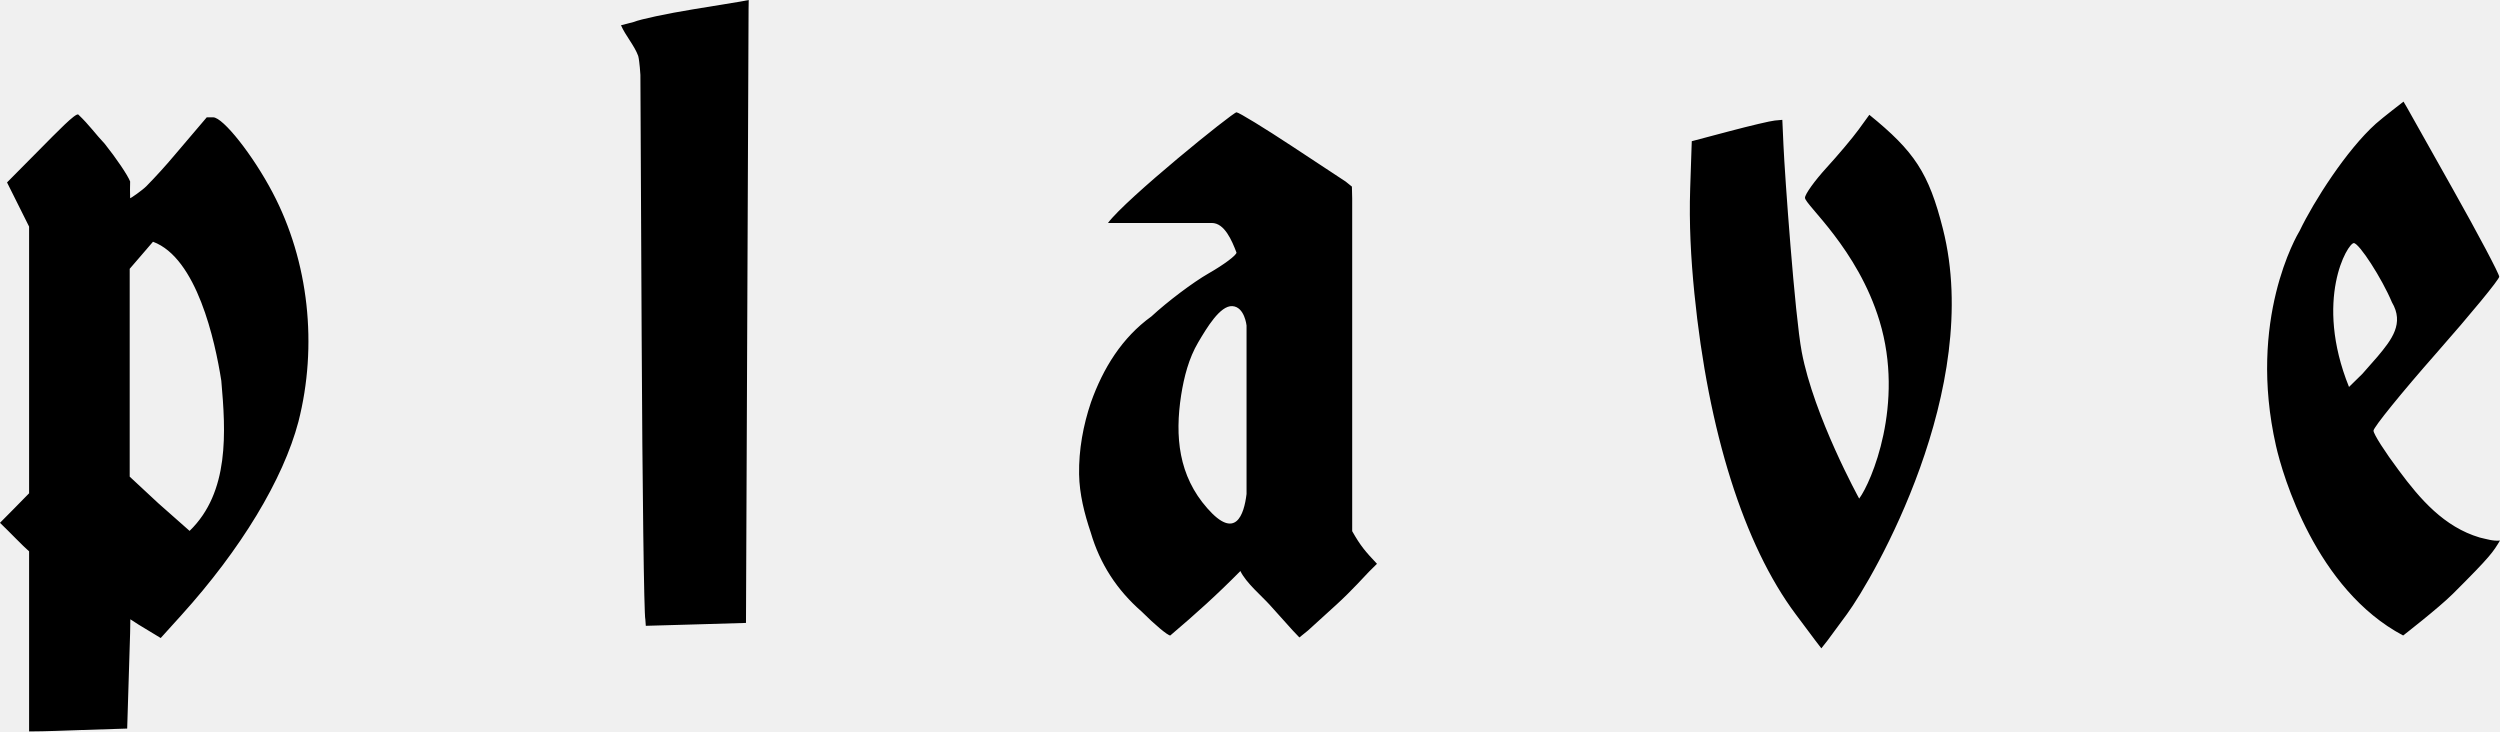
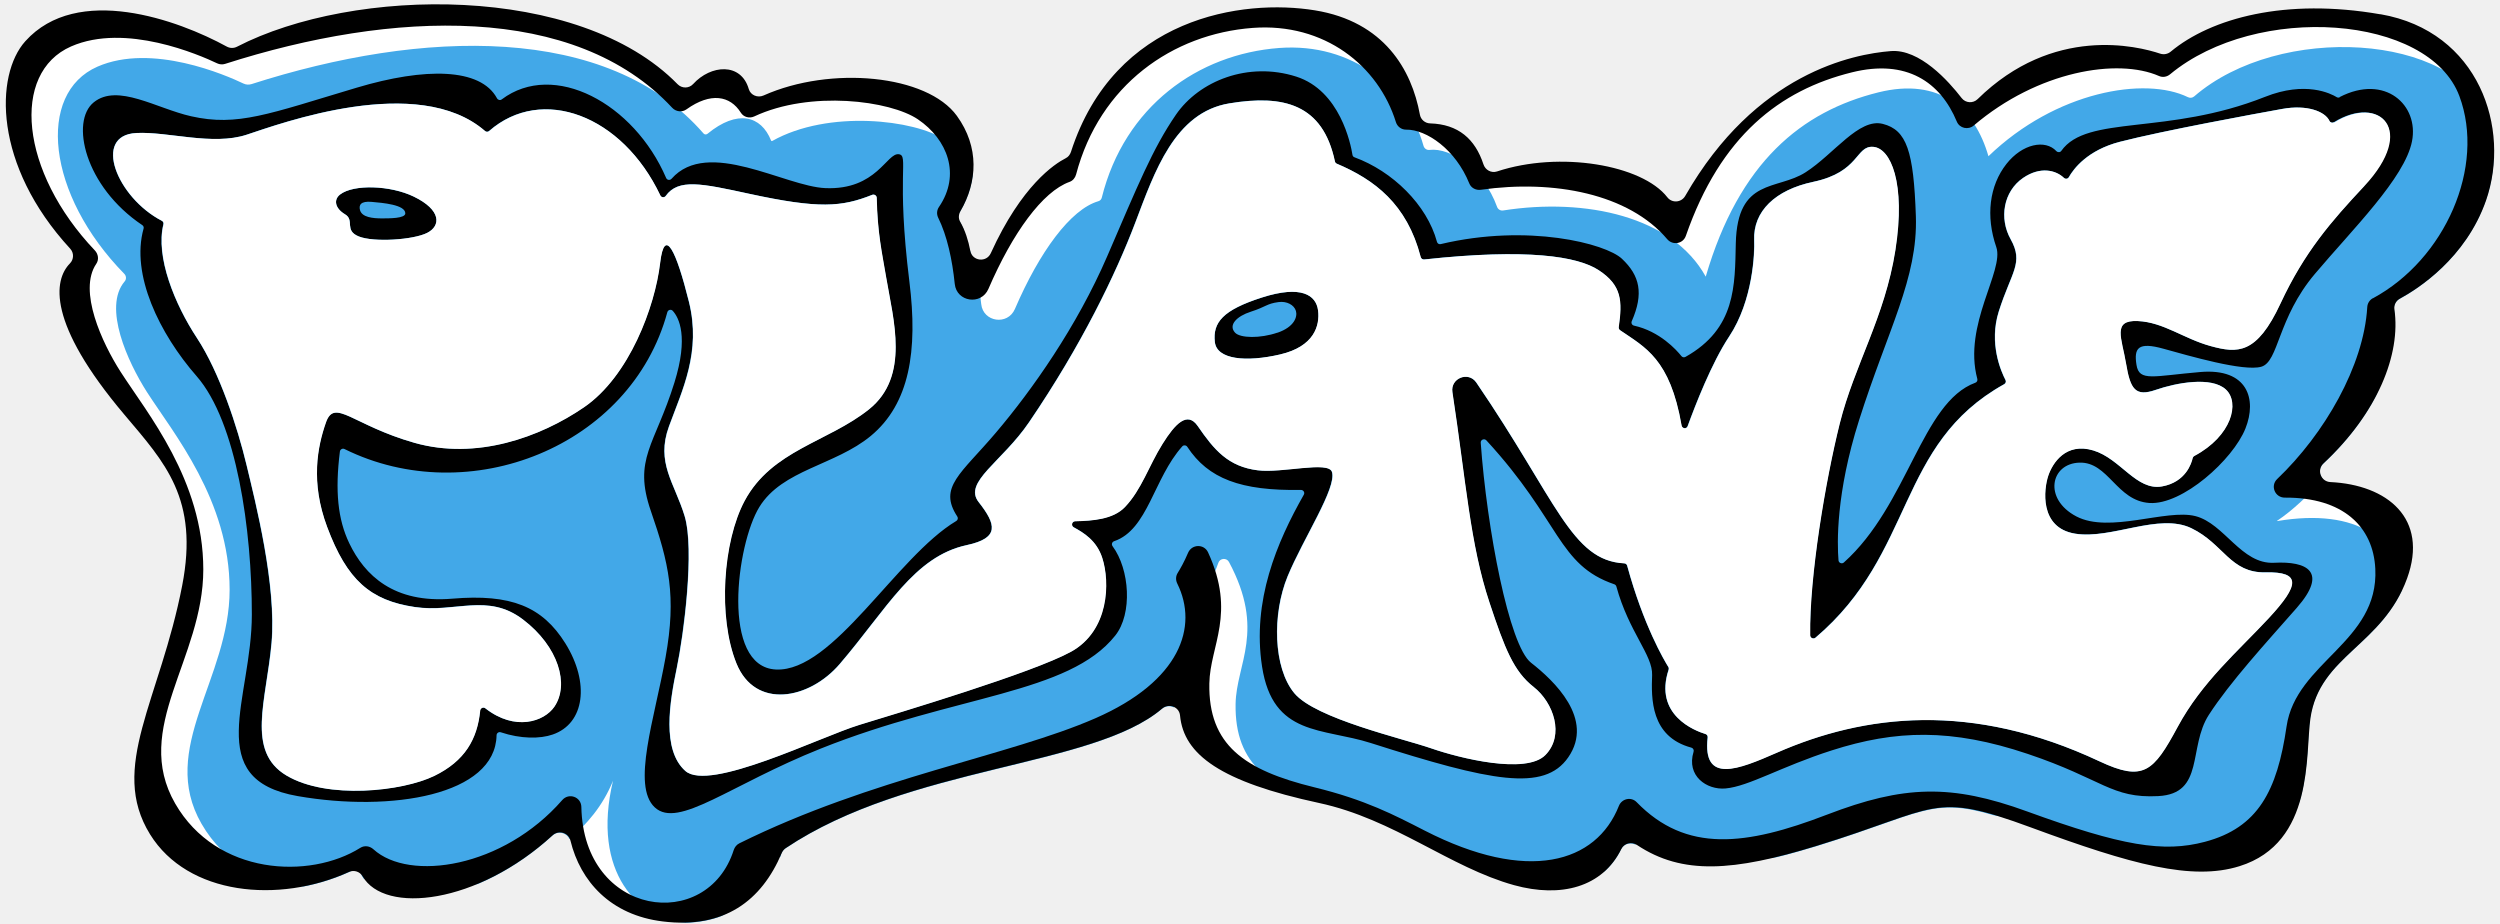
- <svg xmlns="http://www.w3.org/2000/svg" width="131.481mm" height="38.467mm" viewBox="265.428 165.205 131.481 38.467">
-   <path d="m299.114 334.191.077-2.511.012-.726.433.281.582.352.582.353 1.077-1.191c3.14-3.472 5.364-7.146 6.166-10.186 1.018-3.989.556-8.418-1.358-12.051-1.035-1.969-2.606-3.957-3.128-3.957h-.335l-1.689 1.985a29 29 0 0 1-1.489 1.64c-.218.217-.808.629-.852.629a14 14 0 0 1 0-.88c-.126-.328-.729-1.221-1.339-1.985-.478-.502-.804-.983-1.389-1.537-.153-.082-1.116.919-2.049 1.86l-1.697 1.712.58 1.162.58 1.161v14.026c-.529.55-1.024 1.037-1.531 1.553.513.49 1.21 1.227 1.531 1.5v9.472c.922-.003 1.844-.046 2.765-.075l2.394-.076zm1.564-9.335-1.509-1.403v-10.931l.613-.711.612-.712c2.301.848 3.262 5.192 3.593 7.311.238 2.699.435 5.858-1.668 7.896zm88.808 5.823c1.394-1.907 7.168-11.852 5.046-20.252-.745-2.951-1.502-4.082-3.871-6.004l-.568.783c-.313.43-1.074 1.335-1.693 2.011-.618.677-1.124 1.383-1.124 1.57 0 .365 2.768 2.673 3.923 6.484 1.324 4.368-.429 8.469-1.072 9.336 0 0-2.385-4.328-3.023-7.722-.361-1.924-.89-9.283-.96-10.874l-.059-1.323-.397.036c-.218.02-1.29.272-2.381.561l-1.985.526-.083 2.481c-.062 1.865.037 3.68.221 5.524.728 7.275 2.608 13.232 5.324 16.867l1.038 1.389.315.41.329-.418zm-31.903-2.262c.293.617 1.133 1.323 1.539 1.774l1.215 1.352.349.367.454-.367 1.492-1.357c.821-.747 1.541-1.561 1.708-1.727l.426-.423c-.61-.648-.859-.93-1.303-1.715v-17.489l-.015-.633-.33-.266-2.763-1.821c-1.52-1.002-2.859-1.821-2.977-1.821-.186 0-5.82 4.551-6.759 5.821h5.46c.668 0 1.055.916 1.299 1.556 0 .141-.662.636-1.471 1.098s-2.159 1.479-3 2.258c-1.556 1.122-2.543 2.729-3.181 4.515-.411 1.212-.647 2.509-.626 3.79.018 1.038.279 2.071.611 3.055.484 1.661 1.387 3.037 2.677 4.163.693.693 1.371 1.26 1.507 1.26 1.361-1.155 2.466-2.152 3.688-3.39m-1.734-3.294c-1.523-1.718-1.716-3.787-1.382-5.955.152-.961.402-1.941.898-2.779.444-.751 1.15-1.945 1.796-1.904.646.04.746 1.019.746 1.019v8.861c-.133 1.101-.58 2.443-2.058.758m65.486 4.508c2.05-2.04 2.128-2.216 2.493-2.817-.364.038-.713-.081-1.065-.159-1.875-.558-3.136-2.016-4.255-3.529-.731-.974-1.331-1.914-1.332-2.09-.001-.177 1.486-2.011 3.305-4.077s3.307-3.876 3.307-4.022-1.093-2.212-2.43-4.589l-2.429-4.322c-.046-.082-.175-.297-.175-.297s-1.101.846-1.453 1.161c-1.549 1.388-3.278 4.109-4.004 5.626-.149.246-2.755 4.669-1.249 11.317.349 1.542 2.101 7.549 6.688 9.974 0 0 1.866-1.447 2.599-2.177zm-5.195-18.461c.281 0 1.486 1.869 2.004 3.11.657 1.111 0 1.958-.757 2.861l-.798.908-.701.687c-1.854-4.594-.067-7.566.252-7.566m-84.491 3.852.068-16.125.008-.511-.437.082-2.5.409c-1.374.225-2.77.522-3.102.661l-.678.176c.23.537.706 1.066.905 1.613.075.29.115 1 .115 1l.066 13.738c.038 8.003.125 14.705.194 14.892l.024.341 2.685-.076 2.584-.076z" style="stroke-width:.265" transform="translate(-26.92 -133.18)" />
+ <svg xmlns="http://www.w3.org/2000/svg" width="360" height="133" fill="none" viewBox="0 0 360 133">
+   <path fill="#fff" d="M355.875 11.398c-1.96-3.33-5.83-7.56-13.2-8.85-12.12-2.12-23.25-.15-29.76 5.26-.57.47-1.31.61-2 .39-3.37-1.13-15.18-4-25.78 6.43-.42.41-.99.63-1.58.59-.58-.04-1.12-.33-1.47-.79-1.61-2.08-5.77-6.9-9.77-6.57-16.45 1.32-25.9 14.85-29.2 20.6-.35.61-.97 1-1.66 1.05-.68.04-1.33-.25-1.75-.79-3.57-4.61-15.44-6.37-23.96-3.55-.51.17-1.06.13-1.54-.11a2.1 2.1 0 0 1-1.05-1.23c-1.19-3.63-3.55-5.44-7.22-5.54-.96-.03-1.77-.73-1.94-1.67-.86-4.7-3.91-12.86-14.71-14.62-9.92-1.62-28.36.79-34.57 20.05-.17.53-.53.96-1.01 1.21-1.35.69-6.12 3.68-10.55 13.43-.38.84-1.22 1.32-2.13 1.2-.9-.11-1.6-.76-1.77-1.65-.31-1.6-.78-2.96-1.4-4.04-.35-.6-.33-1.39.05-2.04 2.56-4.39 2.38-9.19-.49-13.16-4.11-5.69-17.61-7.07-27.24-2.78-.56.25-1.2.25-1.75-.01-.53-.24-.9-.68-1.06-1.23-.38-1.31-1.19-2.15-2.33-2.41-1.54-.35-3.48.4-4.83 1.88-.38.42-.9.65-1.46.66-.6.02-1.11-.22-1.51-.62-13.58-13.9-45.5-14.27-62.86-5.31-.62.32-1.33.31-1.94-.02-2-1.1-19.79-10.45-28.4-.88-4.23 4.71-4.34 17.47 6.46 29.21.73.8.71 2.03-.05 2.8-1.61 1.64-4.08 6.99 7.88 21.14l.66.77c5.44 6.41 10.13 11.95 7.75 24.22-1.04 5.39-2.53 10.06-3.85 14.18-2.77 8.67-4.77 14.94-.85 21.28 5.43 8.78 18.51 9.56 28.03 5.23.93-.43 2.07-.06 2.58.83.85 1.46 2.51 2.43 4.82 2.78 5.19.8 13.94-1.61 21.78-8.79a2.06 2.06 0 0 1 2-.46c.7.21 1.22.76 1.39 1.47 1.55 6.35 6.24 10.46 12.87 11.27 7.94.97 13.52-2.25 16.6-9.56.16-.38.42-.7.75-.93 9.5-6.36 21.4-9.26 31.91-11.83 9.45-2.31 17.62-4.3 22.23-8.22.61-.52 1.44-.65 2.17-.36.7.29 1.17.91 1.24 1.67.54 5.68 6.4 9.31 19.62 12.15 5.98 1.28 11.08 3.95 16.02 6.54 4.1 2.14 7.97 4.17 12.12 5.31 6.84 1.89 12.4.03 14.85-4.96.25-.51.71-.89 1.27-1.04.58-.16 1.2-.05 1.7.28 5.97 3.98 12.61 4.01 25.38.09 3.9-1.2 6.91-2.26 9.33-3.12 8.75-3.09 10.58-3.73 21.96.46 14.43 5.33 22.98 7.65 29.68 5.56 8.65-2.7 9.21-11.72 9.58-17.68.08-1.25.15-2.34.28-3.23.73-4.92 3.64-7.64 6.72-10.5 2.75-2.56 5.6-5.21 7.23-9.72 1.21-3.34 1.05-6.31-.46-8.58-1.8-2.71-5.5-4.38-10.14-4.61-.85-.04-1.55-.56-1.84-1.34-.29-.79-.08-1.65.54-2.23 7.17-6.69 11.02-15.02 10.04-21.73-.12-.83.3-1.66 1.05-2.06 2.72-1.47 9.34-5.77 12.16-13.87 1.96-5.64 1.34-12.27-1.62-17.3" />
+   <path fill="#42A8E8" d="M357.975 16.728c-4.42-11.87-29.7-13.5-42.02-2.84-.25.21-.58.25-.88.11-6.18-3.03-19.04-.85-28.74 8.5-1.98-6.91-7.04-11.38-15.84-9.2-11.03 2.74-20.04 10.01-24.87 26.54-4.77-8.65-17.24-11.4-29.18-9.53a.79.79 0 0 1-.87-.53c-1.96-5.4-6.67-8.57-9.73-8.19-.4.05-.75-.21-.86-.59-2.35-8.37-10.24-14.87-20.77-14.09-11.68.87-22.28 8.39-25.56 21.56-.06.25-.25.44-.5.51-3.98 1.17-8.45 7.24-12.01 15.52-1.04 2.4-4.57 1.89-4.85-.71-.37-3.5-1.09-6.91-2.39-9.55-.17-.35-.19-.74-.09-1.1-.22-.52-.46-1.02-.76-1.47a.78.78 0 0 1-.02-.84c1.11-1.78 1.82-3.72 2.05-5.71-.72-1.96-2.17-3.72-4.1-5.02-4.2-2.84-16.67-4.36-24.78.2-.07.04-.15 0-.17-.06-1.44-3.6-4.85-4.51-9.16-.97-.17.14-.42.12-.56-.04-13.82-15.9-40.56-14.99-65.09-7.12-.38.12-.79.1-1.15-.07-2.51-1.2-13.19-5.88-21.04-2.44-8.8 3.86-7.34 18.4 3.87 29.84.29.3.32.77.05 1.08-3.18 3.73.46 11.64 3.2 15.93 3.83 5.97 11.91 15.6 11.91 28.47s-10.31 22.82-4.05 33.7c3.35 5.83 9.06 8.57 14.7 9.04 2.5-.49 4.97-1.29 7.26-2.42.42-.21.93.04 1.01.5.06.33.24.58.42.83 1.35-.48 2.6-1.1 3.69-1.84.33-.22.78-.21 1.05.08 2.31 2.5 6.72 3.35 11.63 2.5 3.57-1.5 7.29-3.8 10.76-6.98.81-.74 2.06-.44 2.47.52 2.48-2.16 4.77-4.72 6.27-8.42-3.16 13.23 3.71 20.09 10.57 20.46 1.81-.07 3.45-.38 4.92-.92 2.58-1.18 4.74-3.48 5.75-6.92.07-.23.22-.43.44-.54.81-.41 1.63-.78 2.45-1.17.05-.47.3-.91.69-1.17 17.84-11.95 44.21-11.6 54.19-20.08a1.6 1.6 0 0 1 1.75-.22c5.68-4.74 6.56-10.27 4.27-14.91-.24-.49-.23-1.06.06-1.52.51-.82 1.35-2.32 2.08-4.4.24-.68 1.19-.75 1.53-.11 5.29 9.89 1.05 14.64.95 20.43-.15 8.82 5.02 12.47 15.11 14.94 7.39 1.81 11.53 4 15.89 6.23 9.6 4.92 17.11 5.44 22.11 2.97.95-.86 1.77-1.92 2.4-3.21.38-.77 1.31-1.03 2.06-.66.73-1.06 1.32-2.26 1.74-3.59.14-.44.47-.51.76-.15 4.86 5.86 10.98 6.63 17.85 5.55 1.76-.43 3.63-.95 5.63-1.56 15.21-4.67 16.55-7.17 25.58-4.49 2.67.46 5.48 1.25 8.63 2.39 13.66 4.97 19.63 5.97 25.61 4.37 5.18-1.38 8.11-4.26 9.89-8.87 1.25-4.41 1.08-9.14 1.47-11.82 1.25-8.48 9.27-10.21 13.18-18.36-.22-7.32-6.24-12.03-17.94-10.06-.02 0-.03-.02-.01-.03 2.33-1.57 4.54-3.68 6.6-6.04-.55-.59-.63-1.57.07-2.21 3.34-3.11 5.85-6.44 7.57-9.73 1.44-3.31 2.36-6.69 2.54-9.87.02-.26.1-.5.22-.72a14 14 0 0 0-.14-1.85c-.09-.63.23-1.25.8-1.55 2.58-1.4 9.49-5.8 12.4-14.15.69-1.98 1.08-4.1 1.15-6.24-.07-2.03-.44-4.02-1.14-5.9z" />
+   <path fill="#000" d="M342.765 2.058c-13.63-2.38-24.35.54-30.17 5.37-.43.36-.99.47-1.52.3-3.24-1.09-15.42-4.14-26.29 6.54-.66.65-1.74.59-2.31-.15-1.89-2.45-6.05-7.1-10.21-6.76-5.36.43-19.42 3.1-29.59 20.85-.55.97-1.9 1.08-2.58.2-3.62-4.67-15.48-6.71-24.52-3.72-.83.27-1.69-.2-1.96-1.03-1.2-3.65-3.62-5.77-7.68-5.89-.72-.02-1.34-.54-1.47-1.26-1.18-6.46-5.15-13.4-15.12-15.02-10.38-1.69-28.85.92-35.13 20.39-.13.39-.39.73-.76.91-1.59.81-6.34 3.9-10.78 13.67-.63 1.39-2.67 1.16-2.95-.34-.28-1.47-.74-2.94-1.46-4.19-.28-.48-.23-1.06.05-1.54 2.44-4.18 2.73-9.21-.52-13.7-4.29-5.93-18.15-7.26-27.84-2.94-.84.38-1.87-.03-2.13-.92-1.12-3.87-5.48-3.51-8.01-.73-.6.66-1.62.66-2.24.03-14.21-14.54-46.63-14.08-63.45-5.4-.47.24-1.01.23-1.47-.02-7.02-3.85-21.53-9.09-29.01-.77-4.36 4.85-4.65 17.81 6.47 29.88.55.6.53 1.53-.04 2.11-2.35 2.39-3.35 8.55 7.86 21.81 5.82 6.89 10.73 12.07 8.3 24.58-3.21 16.56-10.6 26.16-4.63 35.82 5.43 8.78 18.51 10.03 28.66 5.42.71-.32 1.55-.05 1.94.62 3.19 5.52 16.52 4.04 27.37-5.89.88-.8 2.28-.39 2.57.76 1.43 5.87 5.78 10.73 13.3 11.64 8.84 1.08 14.21-2.95 17.13-9.86.12-.28.32-.53.57-.7 17.84-11.95 44.21-11.6 54.19-20.08.97-.82 2.47-.28 2.59.98.53 5.67 5.9 9.56 20.01 12.6 10.81 2.32 18.84 9.28 28.11 11.84 6.71 1.85 12.71.32 15.43-5.22.41-.83 1.47-1.08 2.25-.57 6.55 4.36 13.9 3.8 25.8.15 17.8-5.46 16.6-7.97 30.97-2.66 14.48 5.34 23.17 7.7 30 5.56 10.81-3.38 9.45-16.17 10.21-21.32 1.34-9.06 10.4-10.41 13.92-20.13 3.13-8.63-2.87-13.47-11.05-13.86-1.39-.07-2-1.76-.98-2.7 7.79-7.27 11.14-15.7 10.2-22.17-.09-.63.23-1.25.8-1.55 2.58-1.4 9.49-5.8 12.4-14.15 3.6-10.36-1.01-24.33-15.2-26.8zm-1.05 40.87c-.49.26-.8.75-.83 1.3-.5 8.48-6.18 18.28-12.97 24.75-1.03.98-.32 2.69 1.1 2.68 8.37-.05 12.74 4.17 13.03 10.26.51 10.56-11.43 13.4-12.78 22.69s-4.11 14.58-11.75 16.61c-5.99 1.59-11.95.6-25.61-4.37-10.93-3.98-17.75-3.79-28.84.47-11.68 4.49-20.26 5.53-27.39-1.81-.78-.81-2.13-.51-2.55.53-3.27 8.27-13.13 11.18-27.98 3.56-4.36-2.23-8.5-4.42-15.89-6.23-10.09-2.47-15.27-6.11-15.11-14.94.09-5.48 3.89-10.03-.18-18.88-.57-1.25-2.34-1.21-2.88.05-.56 1.32-1.12 2.3-1.5 2.91-.29.46-.3 1.03-.06 1.52 3.08 6.22.45 14.06-11.81 19.41-12.38 5.41-32.13 8.53-51.25 18-.39.19-.67.55-.81.97-3.8 11.94-21.63 9.7-21.94-6.21-.03-1.45-1.8-2.08-2.75-.99-8.51 9.76-22 11.8-27.19 7.09-.53-.48-1.29-.59-1.89-.21-7.29 4.58-20.7 3.98-26.66-6.38-6.26-10.88 4.05-20.83 4.05-33.7s-8.08-22.49-11.91-28.47c-2.66-4.15-6.15-11.68-3.5-15.55.41-.6.29-1.4-.2-1.92-10.81-11.37-12.11-25.57-3.43-29.38 7.84-3.44 18.51 1.23 21.03 2.43.36.17.77.2 1.15.08 24.11-7.73 50.37-8.75 64.38 6.32.54.58 1.43.69 2.07.22 3.46-2.47 6.27-1.98 7.81.48.4.65 1.24.87 1.93.55 8.09-3.79 19.58-2.29 23.58.42 4.24 2.87 6.22 7.94 3.03 12.61-.32.46-.36 1.04-.12 1.54 1.3 2.64 2.03 6.05 2.39 9.55.27 2.6 3.81 3.12 4.85.71 3.47-8.05 7.79-14.02 11.69-15.41.47-.17.8-.58.93-1.06 3.4-12.9 13.9-20.25 25.44-21.11 10.32-.77 18.1 5.45 20.62 13.58.2.63.79 1.08 1.45 1.07 2.96-.05 7.15 2.88 9.11 7.74.26.66.96 1.02 1.66.92 10.51-1.5 21.31.58 26.84 7.11.8.94 2.29.68 2.69-.48 5.01-14.42 13.57-20.98 23.91-23.54 7.88-1.96 12.75 1.42 15.11 7.1.4.96 1.64 1.23 2.43.56 9.27-7.88 20.74-9.74 26.69-7.13.54.24 1.15.12 1.6-.26 12.45-10.31 37.27-8.59 41.65 3.16 3.78 10.16-2.03 23.47-12.46 29.11z" />
+   <path fill="#000" d="M336.945 14c-.14.07-.3.08-.44 0-.86-.53-4.5-2.38-10.35-.05-14.1 5.6-25.63 2.53-29.33 7.78-.16.23-.51.24-.71.03-1.6-1.72-4.9-1.06-7.19 1.85-2.46 3.13-3 7.52-1.46 11.97 1.18 3.41-4.83 11.19-2.73 18.99.06.23-.06.46-.28.54-7.75 2.84-9.69 17.61-18.94 25.89-.28.25-.74.07-.77-.31-.2-2.41-.39-9.63 2.96-20.18 4.16-13.11 8.48-20.44 8.18-29.38-.32-9.35-1.31-12.41-4.76-13.29s-7.02 4.34-11.12 6.97c-4.1 2.64-9.83.74-10.05 10.22-.14 6.07.03 12.28-7.24 16.36-.2.11-.45.07-.59-.11-.73-.91-3.13-3.57-6.83-4.39a.457.457 0 0 1-.32-.64c1.74-3.98 1.17-6.56-1.42-8.99-2.33-2.19-13.52-5.09-26.09-2.11a.44.44 0 0 1-.54-.32c-1.44-5.35-6.43-10.19-11.88-12.18a.43.43 0 0 1-.29-.35c-.24-1.52-1.78-9.25-8.1-11.27-6.89-2.2-13.96.59-17.33 5.5s-5.5 10.22-9.88 20.36-10.84 19.3-16.04 25.42c-5.04 5.94-8.33 7.84-5.56 12.06.15.22.09.51-.14.65-8.63 5.15-17.71 21.78-25.97 21.39-7.97-.38-5.7-18.03-2.39-23.4 3.31-5.38 10.91-5.99 16.04-10.23 5.6-4.63 6.81-12.28 5.57-22.2-1.92-15.48-.06-18.15-1.51-18.37-1.75-.27-3.18 5.18-10.58 4.88-5.84-.24-16.94-7.26-22.16-1.35-.23.26-.64.21-.78-.11-4.63-10.77-16.18-16.95-23.67-11.32-.23.18-.55.1-.69-.16-2.37-4.39-10.36-4.46-20.18-1.53-12.75 3.81-17.18 5.63-23.87 4.12-4.97-1.12-10.58-4.77-14.01-2.01-3.4 2.73-1.34 12.11 6.99 17.69.16.11.24.31.18.5-1.86 6.62 2.28 15.12 7.64 21.25 5.78 6.62 7.96 22.17 7.95 34.33 0 12.159-7.21 23.739 6.61 26.139 13.48 2.35 28.45-.13 28.63-8.75 0-.32.31-.54.61-.44 2.87.96 5.65.96 7.48.32 4.6-1.59 5.36-7.43 1.82-13.12-3.32-5.32-7.84-7.15-16.28-6.44s-12.63-3.38-14.84-7.98c-1.66-3.46-2.06-7.56-1.35-13.21.04-.31.38-.5.66-.36 17.94 8.88 41.25-.36 46.49-19.7.1-.35.53-.47.78-.2.9.99 2.3 3.73.24 10.34-2.82 9.06-5.99 10.97-3.39 18.49s3.7 12.22 2.12 21.04c-1.57 8.82-4.93 18.52-1.55 21.64 3.38 3.13 10.8-3.25 23.91-8.48 19.41-7.75 35.7-7.83 42.4-16.28 2.49-3.14 2.08-9.51-.39-12.85-.2-.27-.08-.63.23-.73 4.86-1.66 5.67-9.03 9.8-13.65.2-.23.57-.18.73.07 3.01 4.58 7.7 6.35 16.36 6.2.36 0 .59.37.42.68-3.9 6.86-7.47 15.28-6.02 24.75 1.55 10.09 8.73 8.8 15.67 11.02 17.35 5.54 24.96 7.06 28.42 2.06 3.83-5.53-2.08-11.07-5.36-13.63-3.17-2.47-6.36-19.35-7.24-31.68-.03-.43.51-.66.81-.34 10.75 11.67 10.25 17.93 18.43 20.73.14.05.25.17.29.31 1.81 6.59 5.26 9.88 5.15 12.77-.12 3.33-.25 8.86 5.65 10.44.26.07.4.34.32.59-1.07 3.48 1.89 5.53 4.6 5.29 3.35-.3 8.01-3.15 15.29-5.48 9.23-2.96 17.23-3.19 28.22.5 10.84 3.64 12.04 6.43 18.79 6.08 6.75-.34 4.27-7.03 7.31-11.72s8.05-10.16 12.64-15.38c4.59-5.23 1.48-6.75-3.25-6.5s-7.15-5.65-11.34-6.72-12.37 2.55-17.15.04c-4.78-2.52-3.71-7.62.46-7.74s5.33 5.49 10.07 5.81 12.03-6.22 13.83-10.73c1.68-4.21.32-8.71-6.48-8.13s-8.82 1.43-9.21-1.02.23-3.35 3.89-2.33c3.66 1.01 11.54 3.32 14.08 2.59 2.53-.73 2.31-6.97 7.72-13.37 5.4-6.4 12.94-13.81 13.98-19.08 1.04-5.22-3.87-9.76-10.42-6.38zm3.48 12.79c-4.79 5.12-8.62 9.52-12.05 16.89-3.43 7.38-6.19 7.21-10.08 6.14s-6.76-3.43-10.47-3.6c-3.72-.17-2.31 2.42-1.69 6.14s1.35 4.79 4.28 3.77c2.93-1.01 8-1.97 10.08-.06 2.06 1.89.87 6.7-4.54 9.58a.45.45 0 0 0-.23.29c-.16.75-.99 3.48-4.41 4.09-3.7.67-5.97-4-9.91-5.18s-5.86 1.8-6.48 3.66-1.35 7.49 3.89 8.33 12.05-3.04 16.72-.79 5.57 6.48 10.7 6.36c5.12-.11 4.9 1.8.45 6.59s-9.63 9.18-13.12 15.659-4.92 7.93-11.26 4.96c-18.46-8.67-33.89-6.75-46.46-1.24-5.57 2.44-10.72 4.54-9.96-2.19.03-.22-.1-.44-.31-.5-1.55-.48-7.47-2.75-5.31-9.27.04-.13.03-.27-.04-.38-.6-.97-3.58-5.98-5.93-14.59a.47.47 0 0 0-.42-.34c-7.62-.39-9.7-9.03-21.3-26.03-1.14-1.67-3.76-.63-3.45 1.37 1.96 12.85 2.54 21.89 5.34 30.3 2.22 6.7 3.49 9.91 6.36 12.16s4.49 6.95 1.69 9.8-12.39.45-16.44-.96-16.67-4.28-19.71-7.94-3.21-11.38-.96-16.84 7.1-12.75 6.38-15.02c-.52-1.63-7.19.21-10.71-.24-4.22-.54-6.24-2.9-8.62-6.37-1.5-2.18-3.25-.34-5.07 2.57-1.99 3.18-3.01 6.59-5.41 9.09-1.69 1.77-4.63 1.98-7.17 2.05-.47.01-.62.64-.21.87 1.44.78 3.3 1.9 4.11 4.41 1.13 3.49 1.01 10.47-4.5 13.51s-24.78 8.78-30.47 10.53-21.62 9.69-25.06 6.64c-3.44-3.04-2.25-9.97-1.24-14.81s2.59-17.12 1.13-21.91-4.17-7.66-2.25-12.9c1.91-5.24 4.67-10.7 2.87-17.96s-3.51-10.96-4.15-5.55c-.73 6.25-4.43 16.28-10.95 20.75-6.33 4.34-15.54 7.66-24.44 5.12-8.9-2.53-11.49-6.48-12.73-2.93s-2.23 8.61.17 15.04c2.89 7.72 6.26 10.59 12.61 11.54 5.85.88 10.49-2.09 15.6 1.8s6.69 9.37 4.51 12.56c-1.47 2.15-5.67 3.58-9.94.22-.29-.23-.71-.02-.74.34-.41 4.11-2.2 7.25-6.61 9.4-4.61 2.25-15.43 3.43-21.29-.06s-2.87-10.81-2.14-19.09-2.31-20.22-3.6-25.62c-1.3-5.41-3.89-13.35-7.15-18.3-3.19-4.84-5.99-11.68-4.82-16.36a.43.43 0 0 0-.23-.5c-6.47-3.35-10.04-12.31-3.68-12.64 4.56-.24 10.98 1.86 15.88.25 4.85-1.59 24.68-8.93 34.34-.54.17.15.42.15.59 0 7.57-6.62 19.15-2.32 24.65 9.27.15.32.58.36.78.08 1.83-2.54 5.17-1.79 12.02-.31 10.05 2.18 13.3 1.91 17.72.15.3-.12.63.1.64.43.11 5.07.74 7.79 1.37 11.5 1.02 6.04 3.44 14.23-2.48 18.96-5.91 4.73-13.99 5.87-17.91 13.18-3.13 5.83-3.89 16.72-1.18 23.4 2.7 6.67 10.48 5.22 14.88.09 6.8-7.94 10.69-15.49 18.3-17.12 4.76-1.02 4.23-2.98 1.7-6.2-2.25-2.87 3.37-5.77 7.26-11.49 7.59-11.15 12.5-21.37 15.29-28.72s5.67-15.9 13.56-17.2c7.82-1.29 13.45.11 15.19 8.35.03.14.13.27.26.33 5.43 2.3 10.11 5.78 12.1 13.46.06.22.27.37.5.34 14.89-1.62 22.1-.44 25.11 1.53 3.38 2.21 3.42 4.49 2.9 8.21-.02.17.05.35.2.45 3.59 2.46 7.19 4.11 8.85 13.71.08.47.72.54.88.1 1.08-2.97 3.45-9.1 5.98-12.91 3.44-5.18 3.68-12.07 3.6-13.85-.18-4.16 3.03-7.26 8.51-8.42 6.71-1.42 6.07-5.21 8.61-5.04 2.53.17 4.73 5.18 3.21 14.87s-5.91 16.56-8.02 25c-2.03 8.13-4.38 21.98-4.25 30.47 0 .39.48.59.77.34 14.41-12.22 11.58-27.84 27.17-36.5.22-.12.31-.38.19-.6-.64-1.23-2.42-5.28-.97-9.87 1.82-5.74 3.63-6.97 1.71-10.41-1.68-3-1.05-6.87 1.79-8.82 2.48-1.7 4.72-1.12 5.87-.02.22.21.57.18.72-.09.67-1.19 2.67-3.89 7.37-5.1 6.14-1.58 19.31-4 23.37-4.73 3.58-.65 6.16.38 6.78 1.71.12.26.42.35.66.2 6.48-4 11.98.98 4.32 9.18zm-280.85 1.52c-3.36-1.62-8.66-1.8-10.6-.3-.98.76-.72 2 .71 2.85s-.17 2.32 1.98 3.19 7.84.5 9.84-.51 2.07-3.3-1.93-5.23m-4.55 3.14c-1.36 0-2.89-.16-3.18-1.18-.21-.75.1-1.34 1.67-1.2s4.84.4 4.85 1.65c0 .75-2.3.72-3.34.73m134.78 13.24c-.28-2.2-2.42-3.66-8.07-1.85s-7.11 3.6-6.79 6.41c.28 2.53 4.51 2.93 9.41 1.79s5.74-4.15 5.46-6.35zm-5.85 3.21c-2.5.86-5.37.8-6.11 0-1.02-1.11.29-2.38 2.26-3.01 2.27-.73 2.27-1.16 4.01-1.39 1.16-.16 2.24.39 2.5 1.28.24.83-.22 2.29-2.65 3.13z" />
+   <path fill="#fff" d="M336.105 17.597c-.24.15-.54.06-.66-.2-.63-1.34-3.2-2.36-6.78-1.71-4.05.73-17.23 3.15-23.37 4.73-4.7 1.21-6.69 3.9-7.37 5.1-.15.26-.5.3-.72.09-1.15-1.1-3.39-1.68-5.87.02-2.84 1.95-3.47 5.81-1.79 8.82 1.92 3.44.11 4.67-1.71 10.41-1.45 4.59.33 8.64.97 9.87.11.22.02.48-.19.6-15.59 8.66-12.76 24.28-27.17 36.5-.3.25-.76.05-.77-.34-.13-8.48 2.22-22.33 4.25-30.47 2.11-8.45 6.5-15.32 8.02-25 1.52-9.69-.68-14.7-3.21-14.87s-1.9 3.62-8.61 5.04c-5.48 1.16-8.69 4.25-8.51 8.42.08 1.79-.17 8.67-3.6 13.85-2.53 3.81-4.9 9.94-5.98 12.91-.16.45-.8.37-.88-.1-1.66-9.6-5.26-11.25-8.85-13.71a.47.47 0 0 1-.2-.45c.53-3.72.48-6.01-2.9-8.21-3.01-1.97-10.22-3.15-25.11-1.53a.47.47 0 0 1-.5-.34c-1.99-7.67-6.67-11.15-12.1-13.46a.44.44 0 0 1-.26-.33c-1.75-8.24-7.37-9.64-15.19-8.35-7.89 1.3-10.77 9.85-13.56 17.2s-7.7 17.57-15.29 28.72c-3.89 5.72-9.52 8.62-7.26 11.49 2.53 3.22 3.05 5.18-1.7 6.2-7.61 1.63-11.5 9.18-18.3 17.12-4.4 5.14-12.18 6.59-14.88-.09-2.7-6.67-1.94-17.57 1.18-23.4 3.92-7.31 11.99-8.45 17.91-13.18 5.91-4.73 3.5-12.91 2.48-18.96-.63-3.72-1.26-6.43-1.37-11.5 0-.32-.34-.54-.64-.43-4.41 1.76-7.67 2.03-17.72-.15-6.85-1.49-10.2-2.23-12.02.31-.2.28-.63.24-.78-.08-5.5-11.59-17.07-15.89-24.65-9.27-.17.15-.42.15-.59 0-9.66-8.39-29.49-1.05-34.34.54-4.9 1.6-11.32-.49-15.88-.25-6.37.33-2.79 9.29 3.68 12.64.19.1.28.3.23.51-1.16 4.68 1.64 11.53 4.82 16.36 3.27 4.96 5.86 12.9 7.15 18.3 1.3 5.41 4.34 17.34 3.6 25.62-.73 8.28-3.72 15.6 2.14 19.09s16.68 2.3 21.29.06c4.41-2.15 6.2-5.29 6.61-9.4.04-.37.45-.57.74-.34 4.27 3.35 8.47 1.93 9.94-.22 2.19-3.19.61-8.67-4.51-12.56-5.11-3.89-9.75-.92-15.6-1.8-6.35-.95-9.73-3.83-12.61-11.54-2.4-6.42-1.41-11.49-.17-15.04s3.83.39 12.73 2.93c8.9 2.53 18.11-.78 24.44-5.12 6.52-4.47 10.21-14.5 10.95-20.75.63-5.41 2.34-1.71 4.15 5.55s-.96 12.73-2.87 17.96c-1.91 5.24.79 8.11 2.25 12.9s-.11 17.06-1.13 21.91c-1.01 4.84-2.2 11.77 1.24 14.81s19.37-4.9 25.06-6.64c5.69-1.75 24.95-7.49 30.47-10.53s5.63-10.02 4.5-13.51c-.81-2.51-2.67-3.62-4.11-4.41-.42-.23-.27-.86.21-.87 2.54-.06 5.48-.27 7.17-2.05 2.39-2.51 3.42-5.91 5.41-9.09 1.82-2.91 3.57-4.75 5.07-2.57 2.38 3.47 4.39 5.83 8.62 6.37 3.53.45 10.19-1.38 10.71.24.73 2.26-4.12 9.56-6.38 15.02-2.25 5.46-2.08 13.18.96 16.84s15.65 6.53 19.71 7.94c4.05 1.41 13.65 3.81 16.44.96 2.8-2.85 1.18-7.55-1.69-9.8s-4.14-5.47-6.36-12.16c-2.8-8.42-3.38-17.46-5.34-30.3-.31-2 2.31-3.05 3.45-1.37 11.6 17 13.68 25.64 21.3 26.03.2 0 .37.15.42.34 2.35 8.61 5.33 13.62 5.93 14.59.07.11.08.25.04.38-2.16 6.53 3.76 8.8 5.31 9.27.21.06.34.28.31.5-.76 6.73 4.39 4.63 9.96 2.19 12.57-5.52 28-7.43 46.46 1.24 6.34 2.98 7.77 1.52 11.26-4.96s8.67-10.87 13.12-15.66 4.67-6.7-.45-6.59-6.03-4.11-10.7-6.36-11.49 1.63-16.72.79c-5.24-.84-4.51-6.48-3.89-8.33.62-1.86 2.53-4.84 6.48-3.66 3.94 1.18 6.21 5.85 9.91 5.18 3.42-.62 4.25-3.35 4.41-4.09.03-.13.11-.23.23-.29 5.41-2.88 6.6-7.69 4.54-9.58-2.08-1.91-7.15-.96-10.08.06-2.93 1.01-3.66-.06-4.28-3.77-.62-3.72-2.03-6.31 1.69-6.14s6.59 2.53 10.47 3.6c3.89 1.07 6.65 1.24 10.08-6.14 3.44-7.38 7.26-11.77 12.05-16.89 7.66-8.2 2.16-13.19-4.32-9.18zm-274.6 15.94c-2 1.01-7.69 1.38-9.84.51s-.55-2.34-1.98-3.19-1.69-2.09-.71-2.85c1.94-1.5 7.24-1.33 10.6.3 4 1.93 3.93 4.22 1.93 5.23m122.84 17.5c-4.9 1.14-9.13.75-9.41-1.79-.31-2.81 1.14-4.6 6.79-6.41s7.79-.35 8.07 1.85-.56 5.21-5.46 6.35z" />
</svg>
